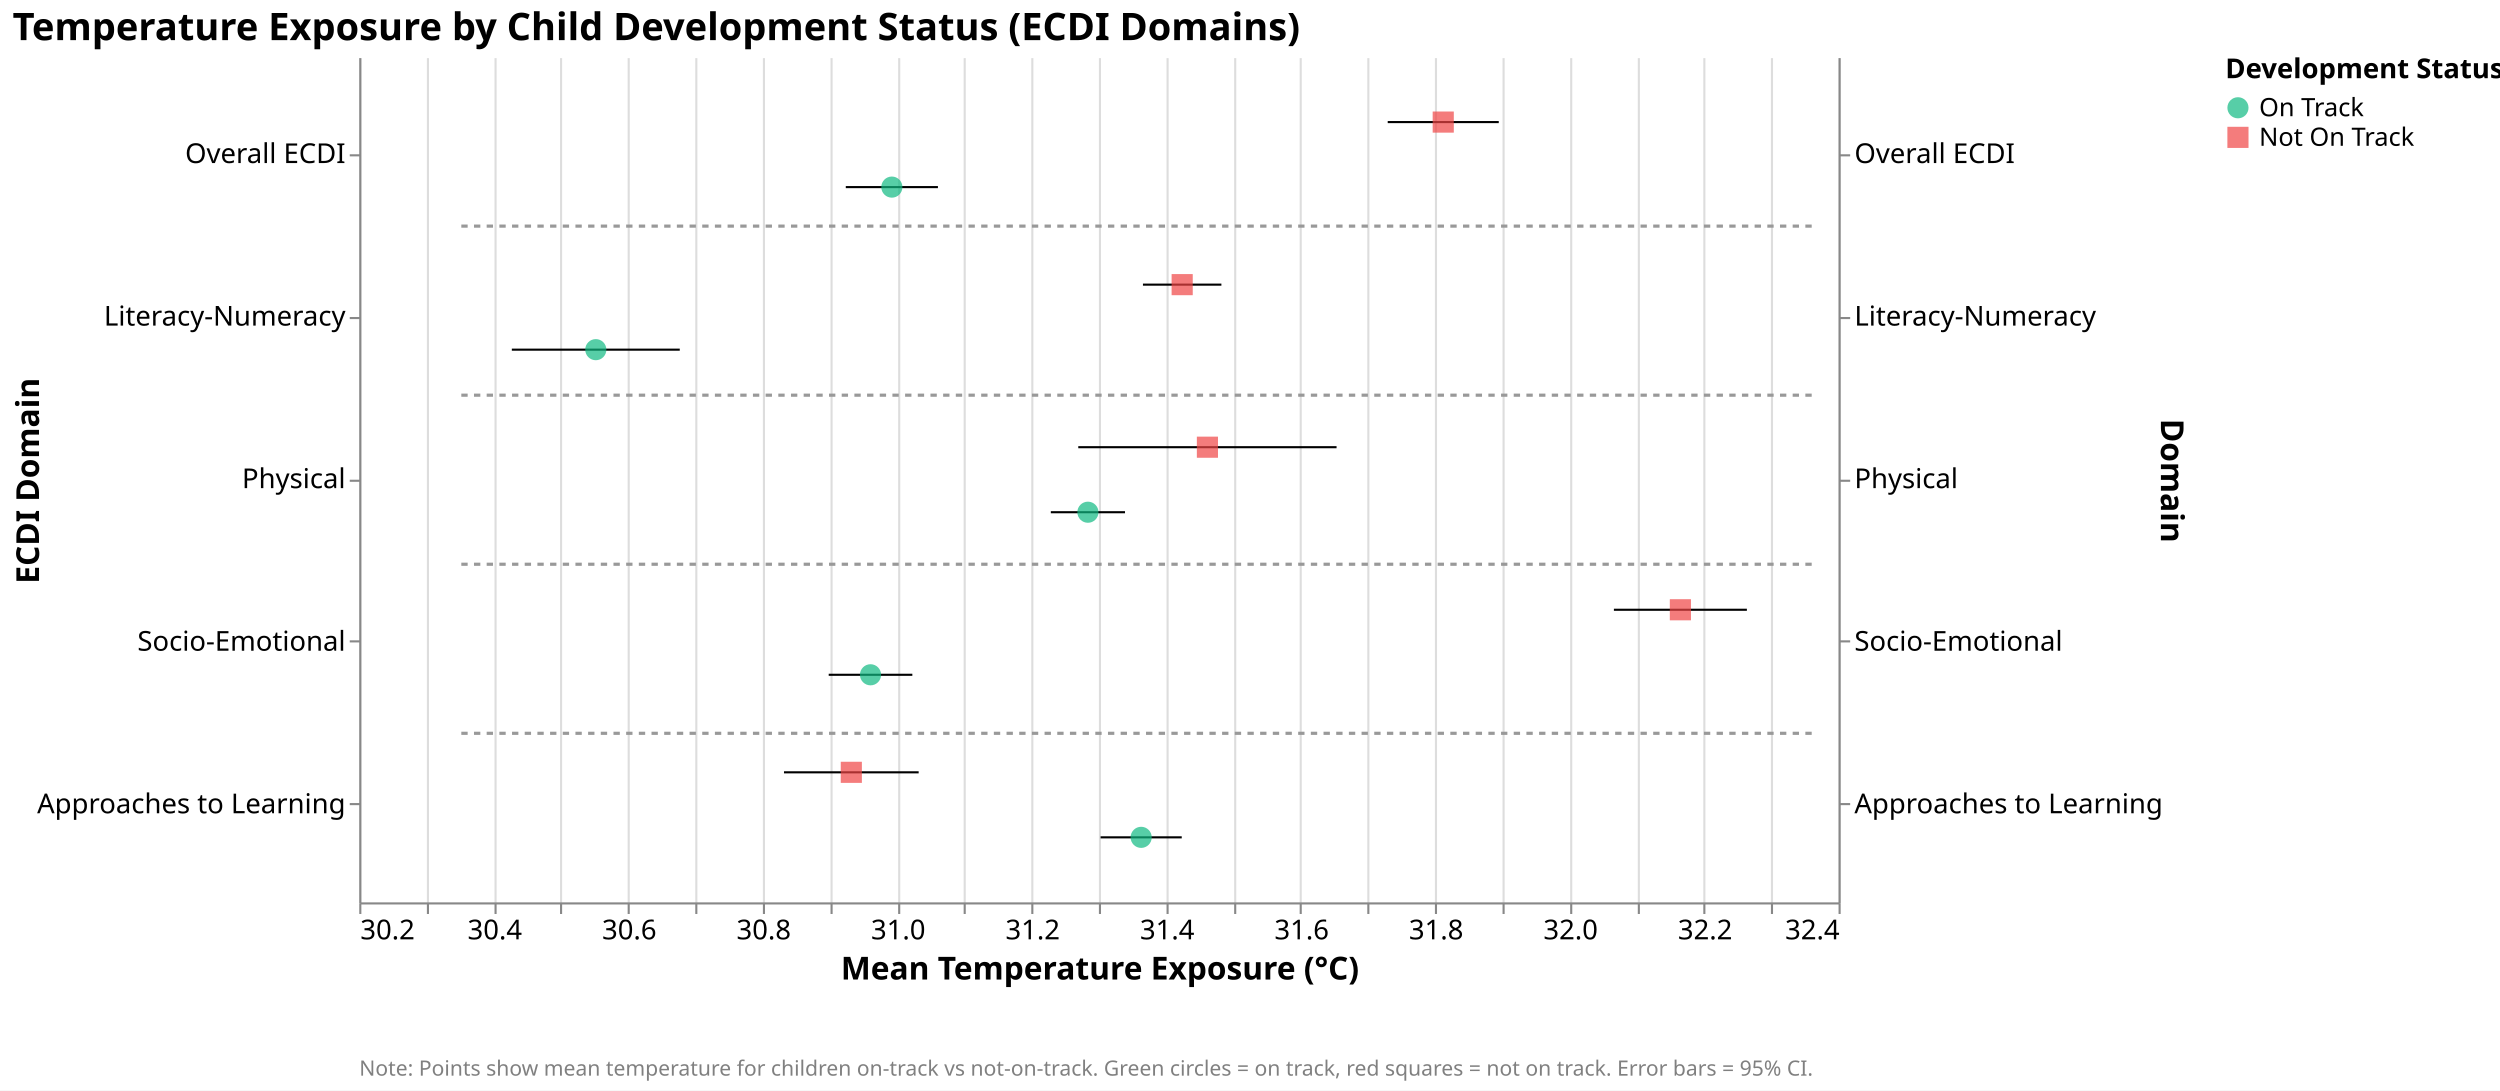
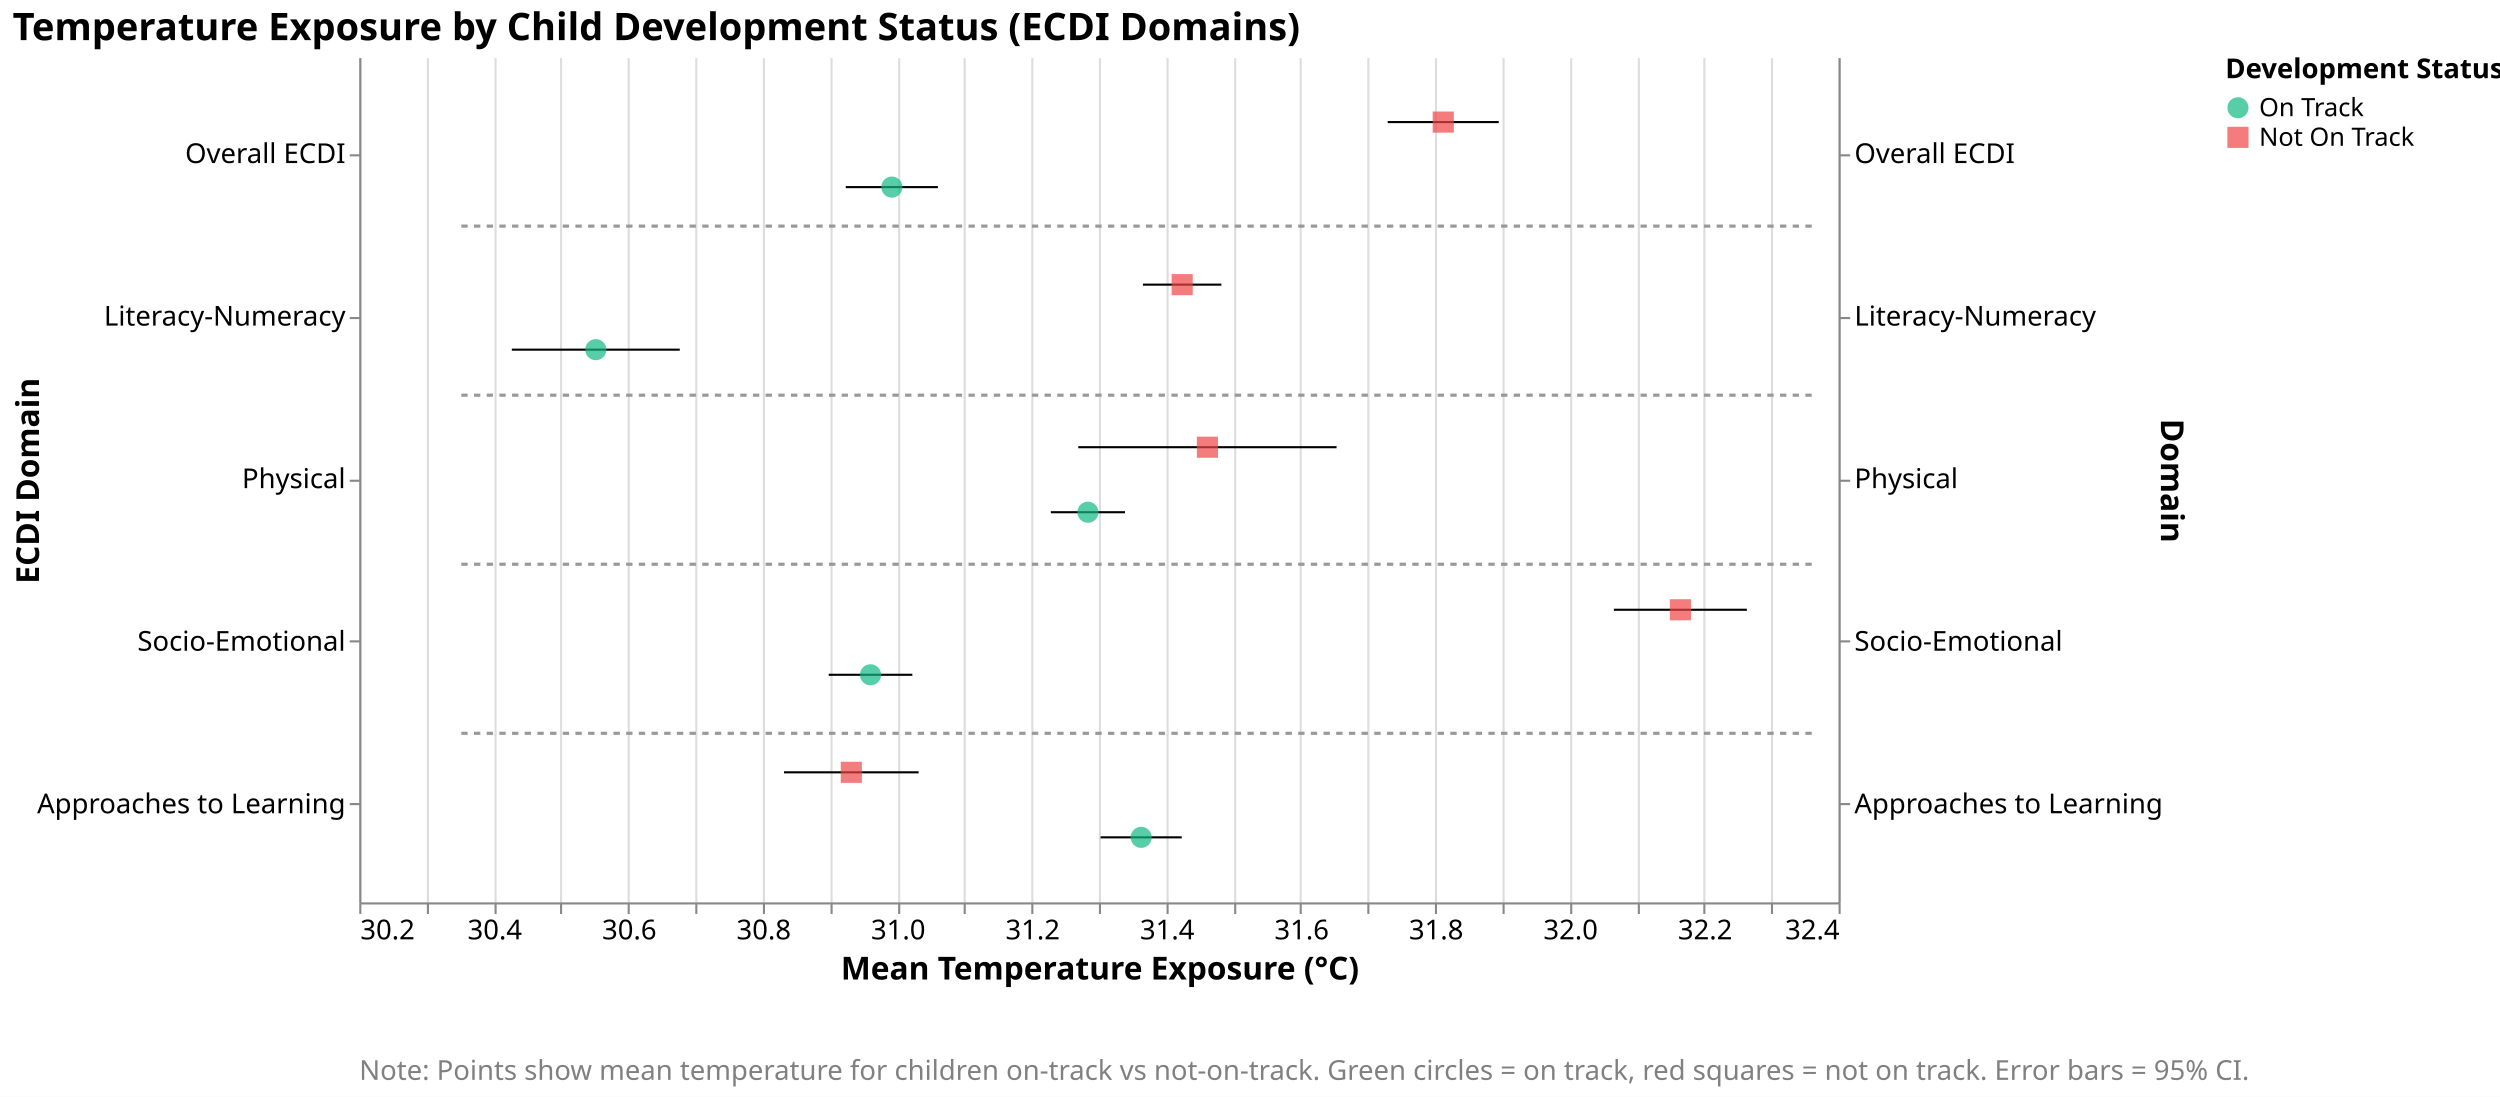
- <svg xmlns="http://www.w3.org/2000/svg" version="1.1" class="marks" width="1183" height="516" viewBox="0 0 1183 516">
-   <rect width="1183" height="516" fill="white" />
+ <svg xmlns="http://www.w3.org/2000/svg" version="1.1" class="marks" width="1183" height="519" viewBox="0 0 1183 519">
+   <rect width="1183" height="519" fill="white" />
  <g fill="none" stroke-miterlimit="10" transform="translate(170,27)">
    <g class="mark-group role-frame root" role="graphics-object" aria-roledescription="group mark container">
      <g transform="translate(0,0)">
        <path class="background" aria-hidden="true" d="M0,0h700v0h-700Z" />
        <g>
          <g class="mark-group role-scope concat_0_group" role="graphics-object" aria-roledescription="group mark container">
            <g transform="translate(0,0)">
              <path class="background" aria-hidden="true" d="M0,0h700v400h-700Z" stroke="#ddd" stroke-width="0" />
              <g>
                <g class="mark-group role-axis" aria-hidden="true">
                  <g transform="translate(0.5,400.5)">
                    <path class="background" aria-hidden="true" d="M0,0h0v0h0Z" pointer-events="none" />
                    <g>
                      <g class="mark-rule role-axis-grid" pointer-events="none">
                        <line transform="translate(0,-400)" x2="0" y2="400" stroke="#ddd" stroke-width="1" opacity="1" />
                        <line transform="translate(32,-400)" x2="0" y2="400" stroke="#ddd" stroke-width="1" opacity="1" />
                        <line transform="translate(64,-400)" x2="0" y2="400" stroke="#ddd" stroke-width="1" opacity="1" />
                        <line transform="translate(95,-400)" x2="0" y2="400" stroke="#ddd" stroke-width="1" opacity="1" />
                        <line transform="translate(127,-400)" x2="0" y2="400" stroke="#ddd" stroke-width="1" opacity="1" />
                        <line transform="translate(159,-400)" x2="0" y2="400" stroke="#ddd" stroke-width="1" opacity="1" />
                        <line transform="translate(191,-400)" x2="0" y2="400" stroke="#ddd" stroke-width="1" opacity="1" />
                        <line transform="translate(223,-400)" x2="0" y2="400" stroke="#ddd" stroke-width="1" opacity="1" />
                        <line transform="translate(255,-400)" x2="0" y2="400" stroke="#ddd" stroke-width="1" opacity="1" />
                        <line transform="translate(286,-400)" x2="0" y2="400" stroke="#ddd" stroke-width="1" opacity="1" />
                        <line transform="translate(318,-400)" x2="0" y2="400" stroke="#ddd" stroke-width="1" opacity="1" />
                        <line transform="translate(350,-400)" x2="0" y2="400" stroke="#ddd" stroke-width="1" opacity="1" />
                        <line transform="translate(382,-400)" x2="0" y2="400" stroke="#ddd" stroke-width="1" opacity="1" />
                        <line transform="translate(414,-400)" x2="0" y2="400" stroke="#ddd" stroke-width="1" opacity="1" />
                        <line transform="translate(445,-400)" x2="0" y2="400" stroke="#ddd" stroke-width="1" opacity="1" />
                        <line transform="translate(477,-400)" x2="0" y2="400" stroke="#ddd" stroke-width="1" opacity="1" />
                        <line transform="translate(509,-400)" x2="0" y2="400" stroke="#ddd" stroke-width="1" opacity="1" />
                        <line transform="translate(541,-400)" x2="0" y2="400" stroke="#ddd" stroke-width="1" opacity="1" />
                        <line transform="translate(573,-400)" x2="0" y2="400" stroke="#ddd" stroke-width="1" opacity="1" />
                        <line transform="translate(605,-400)" x2="0" y2="400" stroke="#ddd" stroke-width="1" opacity="1" />
                        <line transform="translate(636,-400)" x2="0" y2="400" stroke="#ddd" stroke-width="1" opacity="1" />
                        <line transform="translate(668,-400)" x2="0" y2="400" stroke="#ddd" stroke-width="1" opacity="1" />
                        <line transform="translate(700,-400)" x2="0" y2="400" stroke="#ddd" stroke-width="1" opacity="1" />
                      </g>
                    </g>
                    <path class="foreground" aria-hidden="true" d="" pointer-events="none" display="none" />
                  </g>
                </g>
                <g class="mark-group role-axis" role="graphics-symbol" aria-roledescription="axis" aria-label="X-axis titled 'Mean Temperature Exposure (°C)' for a linear scale with values from 30.2 to 32.4">
                  <g transform="translate(0.5,400.5)">
                    <path class="background" aria-hidden="true" d="M0,0h0v0h0Z" pointer-events="none" />
                    <g>
                      <g class="mark-rule role-axis-tick" pointer-events="none">
                        <line transform="translate(0,0)" x2="0" y2="5" stroke="#888" stroke-width="1" opacity="1" />
                        <line transform="translate(32,0)" x2="0" y2="5" stroke="#888" stroke-width="1" opacity="1" />
                        <line transform="translate(64,0)" x2="0" y2="5" stroke="#888" stroke-width="1" opacity="1" />
                        <line transform="translate(95,0)" x2="0" y2="5" stroke="#888" stroke-width="1" opacity="1" />
                        <line transform="translate(127,0)" x2="0" y2="5" stroke="#888" stroke-width="1" opacity="1" />
                        <line transform="translate(159,0)" x2="0" y2="5" stroke="#888" stroke-width="1" opacity="1" />
                        <line transform="translate(191,0)" x2="0" y2="5" stroke="#888" stroke-width="1" opacity="1" />
                        <line transform="translate(223,0)" x2="0" y2="5" stroke="#888" stroke-width="1" opacity="1" />
                        <line transform="translate(255,0)" x2="0" y2="5" stroke="#888" stroke-width="1" opacity="1" />
                        <line transform="translate(286,0)" x2="0" y2="5" stroke="#888" stroke-width="1" opacity="1" />
                        <line transform="translate(318,0)" x2="0" y2="5" stroke="#888" stroke-width="1" opacity="1" />
                        <line transform="translate(350,0)" x2="0" y2="5" stroke="#888" stroke-width="1" opacity="1" />
                        <line transform="translate(382,0)" x2="0" y2="5" stroke="#888" stroke-width="1" opacity="1" />
                        <line transform="translate(414,0)" x2="0" y2="5" stroke="#888" stroke-width="1" opacity="1" />
                        <line transform="translate(445,0)" x2="0" y2="5" stroke="#888" stroke-width="1" opacity="1" />
                        <line transform="translate(477,0)" x2="0" y2="5" stroke="#888" stroke-width="1" opacity="1" />
                        <line transform="translate(509,0)" x2="0" y2="5" stroke="#888" stroke-width="1" opacity="1" />
                        <line transform="translate(541,0)" x2="0" y2="5" stroke="#888" stroke-width="1" opacity="1" />
                        <line transform="translate(573,0)" x2="0" y2="5" stroke="#888" stroke-width="1" opacity="1" />
                        <line transform="translate(605,0)" x2="0" y2="5" stroke="#888" stroke-width="1" opacity="1" />
                        <line transform="translate(636,0)" x2="0" y2="5" stroke="#888" stroke-width="1" opacity="1" />
                        <line transform="translate(668,0)" x2="0" y2="5" stroke="#888" stroke-width="1" opacity="1" />
                        <line transform="translate(700,0)" x2="0" y2="5" stroke="#888" stroke-width="1" opacity="1" />
                      </g>
                      <g class="mark-text role-axis-label" pointer-events="none">
                        <text text-anchor="start" transform="translate(0,17)" font-family="sans-serif" font-size="13px" fill="#000" opacity="1">30.2</text>
                        <text text-anchor="middle" transform="translate(31.81818,17)" font-family="sans-serif" font-size="13px" fill="#000" opacity="0">30.3</text>
                        <text text-anchor="middle" transform="translate(63.63636,17)" font-family="sans-serif" font-size="13px" fill="#000" opacity="1">30.4</text>
                        <text text-anchor="middle" transform="translate(95.45455,17)" font-family="sans-serif" font-size="13px" fill="#000" opacity="0">30.5</text>
                        <text text-anchor="middle" transform="translate(127.2727,17)" font-family="sans-serif" font-size="13px" fill="#000" opacity="1">30.6</text>
                        <text text-anchor="middle" transform="translate(159.0909,17)" font-family="sans-serif" font-size="13px" fill="#000" opacity="0">30.7</text>
                        <text text-anchor="middle" transform="translate(190.9091,17)" font-family="sans-serif" font-size="13px" fill="#000" opacity="1">30.8</text>
                        <text text-anchor="middle" transform="translate(222.7273,17)" font-family="sans-serif" font-size="13px" fill="#000" opacity="0">30.9</text>
                        <text text-anchor="middle" transform="translate(254.5455,17)" font-family="sans-serif" font-size="13px" fill="#000" opacity="1">31.0</text>
                        <text text-anchor="middle" transform="translate(286.3636,17)" font-family="sans-serif" font-size="13px" fill="#000" opacity="0">31.1</text>
                        <text text-anchor="middle" transform="translate(318.1818,17)" font-family="sans-serif" font-size="13px" fill="#000" opacity="1">31.2</text>
                        <text text-anchor="middle" transform="translate(350,17)" font-family="sans-serif" font-size="13px" fill="#000" opacity="0">31.3</text>
                        <text text-anchor="middle" transform="translate(381.8182,17)" font-family="sans-serif" font-size="13px" fill="#000" opacity="1">31.4</text>
                        <text text-anchor="middle" transform="translate(413.6364,17)" font-family="sans-serif" font-size="13px" fill="#000" opacity="0">31.5</text>
                        <text text-anchor="middle" transform="translate(445.4545,17)" font-family="sans-serif" font-size="13px" fill="#000" opacity="1">31.6</text>
                        <text text-anchor="middle" transform="translate(477.2727,17)" font-family="sans-serif" font-size="13px" fill="#000" opacity="0">31.7</text>
                        <text text-anchor="middle" transform="translate(509.0909,17)" font-family="sans-serif" font-size="13px" fill="#000" opacity="1">31.8</text>
                        <text text-anchor="middle" transform="translate(540.9091,17)" font-family="sans-serif" font-size="13px" fill="#000" opacity="0">31.9</text>
                        <text text-anchor="middle" transform="translate(572.7273,17)" font-family="sans-serif" font-size="13px" fill="#000" opacity="1">32.0</text>
                        <text text-anchor="middle" transform="translate(604.5455,17)" font-family="sans-serif" font-size="13px" fill="#000" opacity="0">32.1</text>
                        <text text-anchor="middle" transform="translate(636.3636,17)" font-family="sans-serif" font-size="13px" fill="#000" opacity="1">32.2</text>
                        <text text-anchor="middle" transform="translate(668.1818,17)" font-family="sans-serif" font-size="13px" fill="#000" opacity="0">32.3</text>
                        <text text-anchor="end" transform="translate(700,17)" font-family="sans-serif" font-size="13px" fill="#000" opacity="1">32.4</text>
                      </g>
                      <g class="mark-rule role-axis-domain" pointer-events="none">
                        <line transform="translate(0,0)" x2="700" y2="0" stroke="#888" stroke-width="1" opacity="1" />
                      </g>
                      <g class="mark-text role-axis-title" pointer-events="none">
                        <text text-anchor="middle" transform="translate(350,36)" font-family="sans-serif" font-size="15px" font-weight="600" fill="#000" opacity="1">Mean Temperature Exposure (°C)</text>
                      </g>
                    </g>
                    <path class="foreground" aria-hidden="true" d="" pointer-events="none" display="none" />
                  </g>
                </g>
                <g class="mark-group role-axis" role="graphics-symbol" aria-roledescription="axis" aria-label="Y-axis titled 'ECDI Domain' for a discrete scale with 5 values: Overall ECDI, Literacy-Numeracy, Physical, Socio-Emotional, Approaches to Learning">
                  <g transform="translate(0.5,0.5)">
                    <path class="background" aria-hidden="true" d="M0,0h0v0h0Z" pointer-events="none" />
                    <g>
                      <g class="mark-rule role-axis-tick" pointer-events="none">
                        <line transform="translate(0,46)" x2="-5" y2="0" stroke="#888" stroke-width="1" opacity="1" />
                        <line transform="translate(0,123)" x2="-5" y2="0" stroke="#888" stroke-width="1" opacity="1" />
                        <line transform="translate(0,200)" x2="-5" y2="0" stroke="#888" stroke-width="1" opacity="1" />
                        <line transform="translate(0,276)" x2="-5" y2="0" stroke="#888" stroke-width="1" opacity="1" />
                        <line transform="translate(0,353)" x2="-5" y2="0" stroke="#888" stroke-width="1" opacity="1" />
                      </g>
                      <g class="mark-text role-axis-label" pointer-events="none">
                        <text text-anchor="end" transform="translate(-7,49.65385)" font-family="sans-serif" font-size="13px" fill="#000" opacity="1">Overall ECDI</text>
                        <text text-anchor="end" transform="translate(-7,126.5769)" font-family="sans-serif" font-size="13px" fill="#000" opacity="1">Literacy-Numeracy</text>
                        <text text-anchor="end" transform="translate(-7,203.5)" font-family="sans-serif" font-size="13px" fill="#000" opacity="1">Physical</text>
                        <text text-anchor="end" transform="translate(-7,280.4231)" font-family="sans-serif" font-size="13px" fill="#000" opacity="1">Socio-Emotional</text>
                        <text text-anchor="end" transform="translate(-7,357.3462)" font-family="sans-serif" font-size="13px" fill="#000" opacity="1">Approaches to Learning</text>
                      </g>
                      <g class="mark-rule role-axis-domain" pointer-events="none">
                        <line transform="translate(0,0)" x2="0" y2="400" stroke="#888" stroke-width="1" opacity="1" />
                      </g>
                      <g class="mark-text role-axis-title" pointer-events="none">
                        <text text-anchor="middle" transform="translate(-149.0425,200) rotate(-90) translate(0,-3)" font-family="sans-serif" font-size="15px" font-weight="600" fill="#000" opacity="1">ECDI Domain</text>
                      </g>
                    </g>
                    <path class="foreground" aria-hidden="true" d="" pointer-events="none" display="none" />
                  </g>
                </g>
                <g class="mark-group role-axis" role="graphics-symbol" aria-roledescription="axis" aria-label="Y-axis titled 'Domain' for a discrete scale with 5 values: Overall ECDI, Literacy-Numeracy, Physical, Socio-Emotional, Approaches to Learning">
                  <g transform="translate(700.5,0.5)">
                    <path class="background" aria-hidden="true" d="M0,0h0v0h0Z" pointer-events="none" />
                    <g>
                      <g class="mark-rule role-axis-tick" pointer-events="none">
                        <line transform="translate(0,46)" x2="5" y2="0" stroke="#888" stroke-width="1" opacity="1" />
                        <line transform="translate(0,123)" x2="5" y2="0" stroke="#888" stroke-width="1" opacity="1" />
                        <line transform="translate(0,200)" x2="5" y2="0" stroke="#888" stroke-width="1" opacity="1" />
                        <line transform="translate(0,276)" x2="5" y2="0" stroke="#888" stroke-width="1" opacity="1" />
                        <line transform="translate(0,353)" x2="5" y2="0" stroke="#888" stroke-width="1" opacity="1" />
                      </g>
                      <g class="mark-text role-axis-label" pointer-events="none">
                        <text text-anchor="start" transform="translate(7,49.65385)" font-family="sans-serif" font-size="13px" fill="#000" opacity="1">Overall ECDI</text>
                        <text text-anchor="start" transform="translate(7,126.5769)" font-family="sans-serif" font-size="13px" fill="#000" opacity="1">Literacy-Numeracy</text>
                        <text text-anchor="start" transform="translate(7,203.5)" font-family="sans-serif" font-size="13px" fill="#000" opacity="1">Physical</text>
                        <text text-anchor="start" transform="translate(7,280.4231)" font-family="sans-serif" font-size="13px" fill="#000" opacity="1">Socio-Emotional</text>
                        <text text-anchor="start" transform="translate(7,357.3462)" font-family="sans-serif" font-size="13px" fill="#000" opacity="1">Approaches to Learning</text>
                      </g>
                      <g class="mark-rule role-axis-domain" pointer-events="none">
                        <line transform="translate(0,0)" x2="0" y2="400" stroke="#888" stroke-width="1" opacity="1" />
                      </g>
                      <g class="mark-text role-axis-title" pointer-events="none">
                        <text text-anchor="middle" transform="translate(149.0425,200) rotate(90) translate(0,-3)" font-family="sans-serif" font-size="15px" font-weight="600" fill="#000" opacity="1">Domain</text>
                      </g>
                    </g>
                    <path class="foreground" aria-hidden="true" d="" pointer-events="none" display="none" />
                  </g>
                </g>
                <g class="mark-rule role-mark concat_0_layer_0_marks" role="graphics-symbol" aria-roledescription="rule mark container">
                  <line transform="translate(48.29386,320)" x2="640.504" y2="0" stroke="#999999" stroke-width="1.5" stroke-dasharray="3,3" />
                  <line transform="translate(48.29386,240)" x2="640.504" y2="0" stroke="#999999" stroke-width="1.5" stroke-dasharray="3,3" />
                  <line transform="translate(48.29386,160)" x2="640.504" y2="0" stroke="#999999" stroke-width="1.5" stroke-dasharray="3,3" />
                  <line transform="translate(48.29386,80)" x2="640.504" y2="0" stroke="#999999" stroke-width="1.5" stroke-dasharray="3,3" />
                </g>
                <g class="mark-rule role-mark concat_0_layer_1_marks" role="graphics-symbol" aria-roledescription="rule mark container">
                  <line transform="translate(230.2261,61.53846)" x2="43.598" y2="0" stroke="black" />
                  <line transform="translate(486.667,30.76923)" x2="52.545" y2="0" stroke="black" />
                  <line transform="translate(72.19496,138.4615)" x2="79.471" y2="0" stroke="black" />
                  <line transform="translate(370.8429,107.6923)" x2="37.121" y2="0" stroke="black" />
                  <line transform="translate(327.2497,215.3846)" x2="35.104" y2="0" stroke="black" />
                  <line transform="translate(340.2377,184.6154)" x2="122.224" y2="0" stroke="black" />
                  <line transform="translate(222.1398,292.3077)" x2="39.582" y2="0" stroke="black" />
                  <line transform="translate(593.6965,261.5385)" x2="62.929" y2="0" stroke="black" />
                  <line transform="translate(350.7982,369.2308)" x2="38.401" y2="0" stroke="black" />
                  <line transform="translate(200.9812,338.4615)" x2="63.727" y2="0" stroke="black" />
                </g>
                <g class="mark-symbol role-mark concat_0_layer_2_marks" role="graphics-symbol" aria-roledescription="symbol mark container">
                  <path transform="translate(252.0254,61.53846)" d="M5,0A5,5,0,1,1,-5,0A5,5,0,1,1,5,0" fill="#10b981" stroke-width="2" opacity="0.7" />
                  <path transform="translate(512.9396,30.76923)" d="M-5,-5h10v10h-10Z" fill="#ef4444" stroke-width="2" opacity="0.7" />
                  <path transform="translate(111.9302,138.4615)" d="M5,0A5,5,0,1,1,-5,0A5,5,0,1,1,5,0" fill="#10b981" stroke-width="2" opacity="0.7" />
                  <path transform="translate(389.4034,107.6923)" d="M-5,-5h10v10h-10Z" fill="#ef4444" stroke-width="2" opacity="0.7" />
                  <path transform="translate(344.8015,215.3846)" d="M5,0A5,5,0,1,1,-5,0A5,5,0,1,1,5,0" fill="#10b981" stroke-width="2" opacity="0.7" />
                  <path transform="translate(401.3495,184.6154)" d="M-5,-5h10v10h-10Z" fill="#ef4444" stroke-width="2" opacity="0.7" />
                  <path transform="translate(241.9308,292.3077)" d="M5,0A5,5,0,1,1,-5,0A5,5,0,1,1,5,0" fill="#10b981" stroke-width="2" opacity="0.7" />
                  <path transform="translate(625.1612,261.5385)" d="M-5,-5h10v10h-10Z" fill="#ef4444" stroke-width="2" opacity="0.7" />
                  <path transform="translate(369.9989,369.2308)" d="M5,0A5,5,0,1,1,-5,0A5,5,0,1,1,5,0" fill="#10b981" stroke-width="2" opacity="0.7" />
                  <path transform="translate(232.8445,338.4615)" d="M-5,-5h10v10h-10Z" fill="#ef4444" stroke-width="2" opacity="0.7" />
                </g>
                <g class="mark-group role-title">
                  <g transform="translate(-164.0425,-22)">
                    <path class="background" aria-hidden="true" d="M0,0h0v0h0Z" pointer-events="none" />
                    <g>
                      <g class="mark-text role-title-text" role="graphics-symbol" aria-roledescription="title" aria-label="Title text 'Temperature Exposure by Child Development Status (ECDI Domains)'" pointer-events="none">
                        <text text-anchor="start" transform="translate(0,14)" font-family="sans-serif" font-size="18px" font-weight="600" fill="#000" opacity="1">Temperature Exposure by Child Development Status (ECDI Domains)</text>
                      </g>
                    </g>
                    <path class="foreground" aria-hidden="true" d="" pointer-events="none" display="none" />
                  </g>
                </g>
              </g>
              <path class="foreground" aria-hidden="true" d="" display="none" />
            </g>
          </g>
          <g class="mark-group role-scope concat_1_group" role="graphics-object" aria-roledescription="group mark container">
            <g transform="translate(0,444)">
              <path class="background" aria-hidden="true" d="M0,0h700v40h-700Z" />
              <g>
                <g class="mark-text role-mark concat_1_marks" role="graphics-object" aria-roledescription="text mark container">
-                   <text text-anchor="start" transform="translate(0,38)" font-family="sans-serif" font-size="10px" fill="gray">Note: Points show mean temperature for children on-track vs not-on-track. Green circles = on track, red squares = not on track. Error bars = 95% CI.</text>
+                   <text text-anchor="start" transform="translate(0,40)" font-family="sans-serif" font-size="13px" fill="gray">Note: Points show mean temperature for children on-track vs not-on-track. Green circles = on track, red squares = not on track. Error bars = 95% CI.</text>
                </g>
              </g>
              <path class="foreground" aria-hidden="true" d="" display="none" />
            </g>
          </g>
          <g class="mark-group role-legend" role="graphics-symbol" aria-roledescription="legend" aria-label="Symbol legend titled 'Development Status' for shape and fill color with 2 values: On Track, Not On Track">
            <g transform="translate(883,0)">
              <path class="background" aria-hidden="true" d="M0,0h125v44h-125Z" pointer-events="none" />
              <g>
                <g class="mark-group role-legend-entry">
                  <g transform="translate(0,18)">
                    <path class="background" aria-hidden="true" d="M0,0h0v0h0Z" pointer-events="none" />
                    <g>
                      <g class="mark-group role-scope" role="graphics-object" aria-roledescription="group mark container">
                        <g transform="translate(0,0)">
                          <path class="background" aria-hidden="true" d="M0,0h86.688v12h-86.688Z" pointer-events="none" opacity="1" />
                          <g>
                            <g class="mark-symbol role-legend-symbol" pointer-events="none">
                              <path transform="translate(6,6)" d="M5,0A5,5,0,1,1,-5,0A5,5,0,1,1,5,0" fill="#10b981" stroke-width="1.5" opacity="0.7" />
                            </g>
                            <g class="mark-text role-legend-label" pointer-events="none">
                              <text text-anchor="start" transform="translate(16,10)" font-family="sans-serif" font-size="12px" fill="#000" opacity="1">On Track</text>
                            </g>
                          </g>
                          <path class="foreground" aria-hidden="true" d="" pointer-events="none" display="none" />
                        </g>
                        <g transform="translate(0,14)">
                          <path class="background" aria-hidden="true" d="M0,0h86.688v12h-86.688Z" pointer-events="none" opacity="1" />
                          <g>
                            <g class="mark-symbol role-legend-symbol" pointer-events="none">
                              <path transform="translate(6,6)" d="M-5,-5h10v10h-10Z" fill="#ef4444" stroke-width="1.5" opacity="0.7" />
                            </g>
                            <g class="mark-text role-legend-label" pointer-events="none">
                              <text text-anchor="start" transform="translate(16,10)" font-family="sans-serif" font-size="12px" fill="#000" opacity="1">Not On Track</text>
                            </g>
                          </g>
                          <path class="foreground" aria-hidden="true" d="" pointer-events="none" display="none" />
                        </g>
                      </g>
                    </g>
                    <path class="foreground" aria-hidden="true" d="" pointer-events="none" display="none" />
                  </g>
                </g>
                <g class="mark-text role-legend-title" pointer-events="none">
                  <text text-anchor="start" transform="translate(0,10)" font-family="sans-serif" font-size="13px" font-weight="bold" fill="#000" opacity="1">Development Status</text>
                </g>
              </g>
              <path class="foreground" aria-hidden="true" d="" pointer-events="none" display="none" />
            </g>
          </g>
        </g>
        <path class="foreground" aria-hidden="true" d="" display="none" />
      </g>
    </g>
  </g>
</svg>
